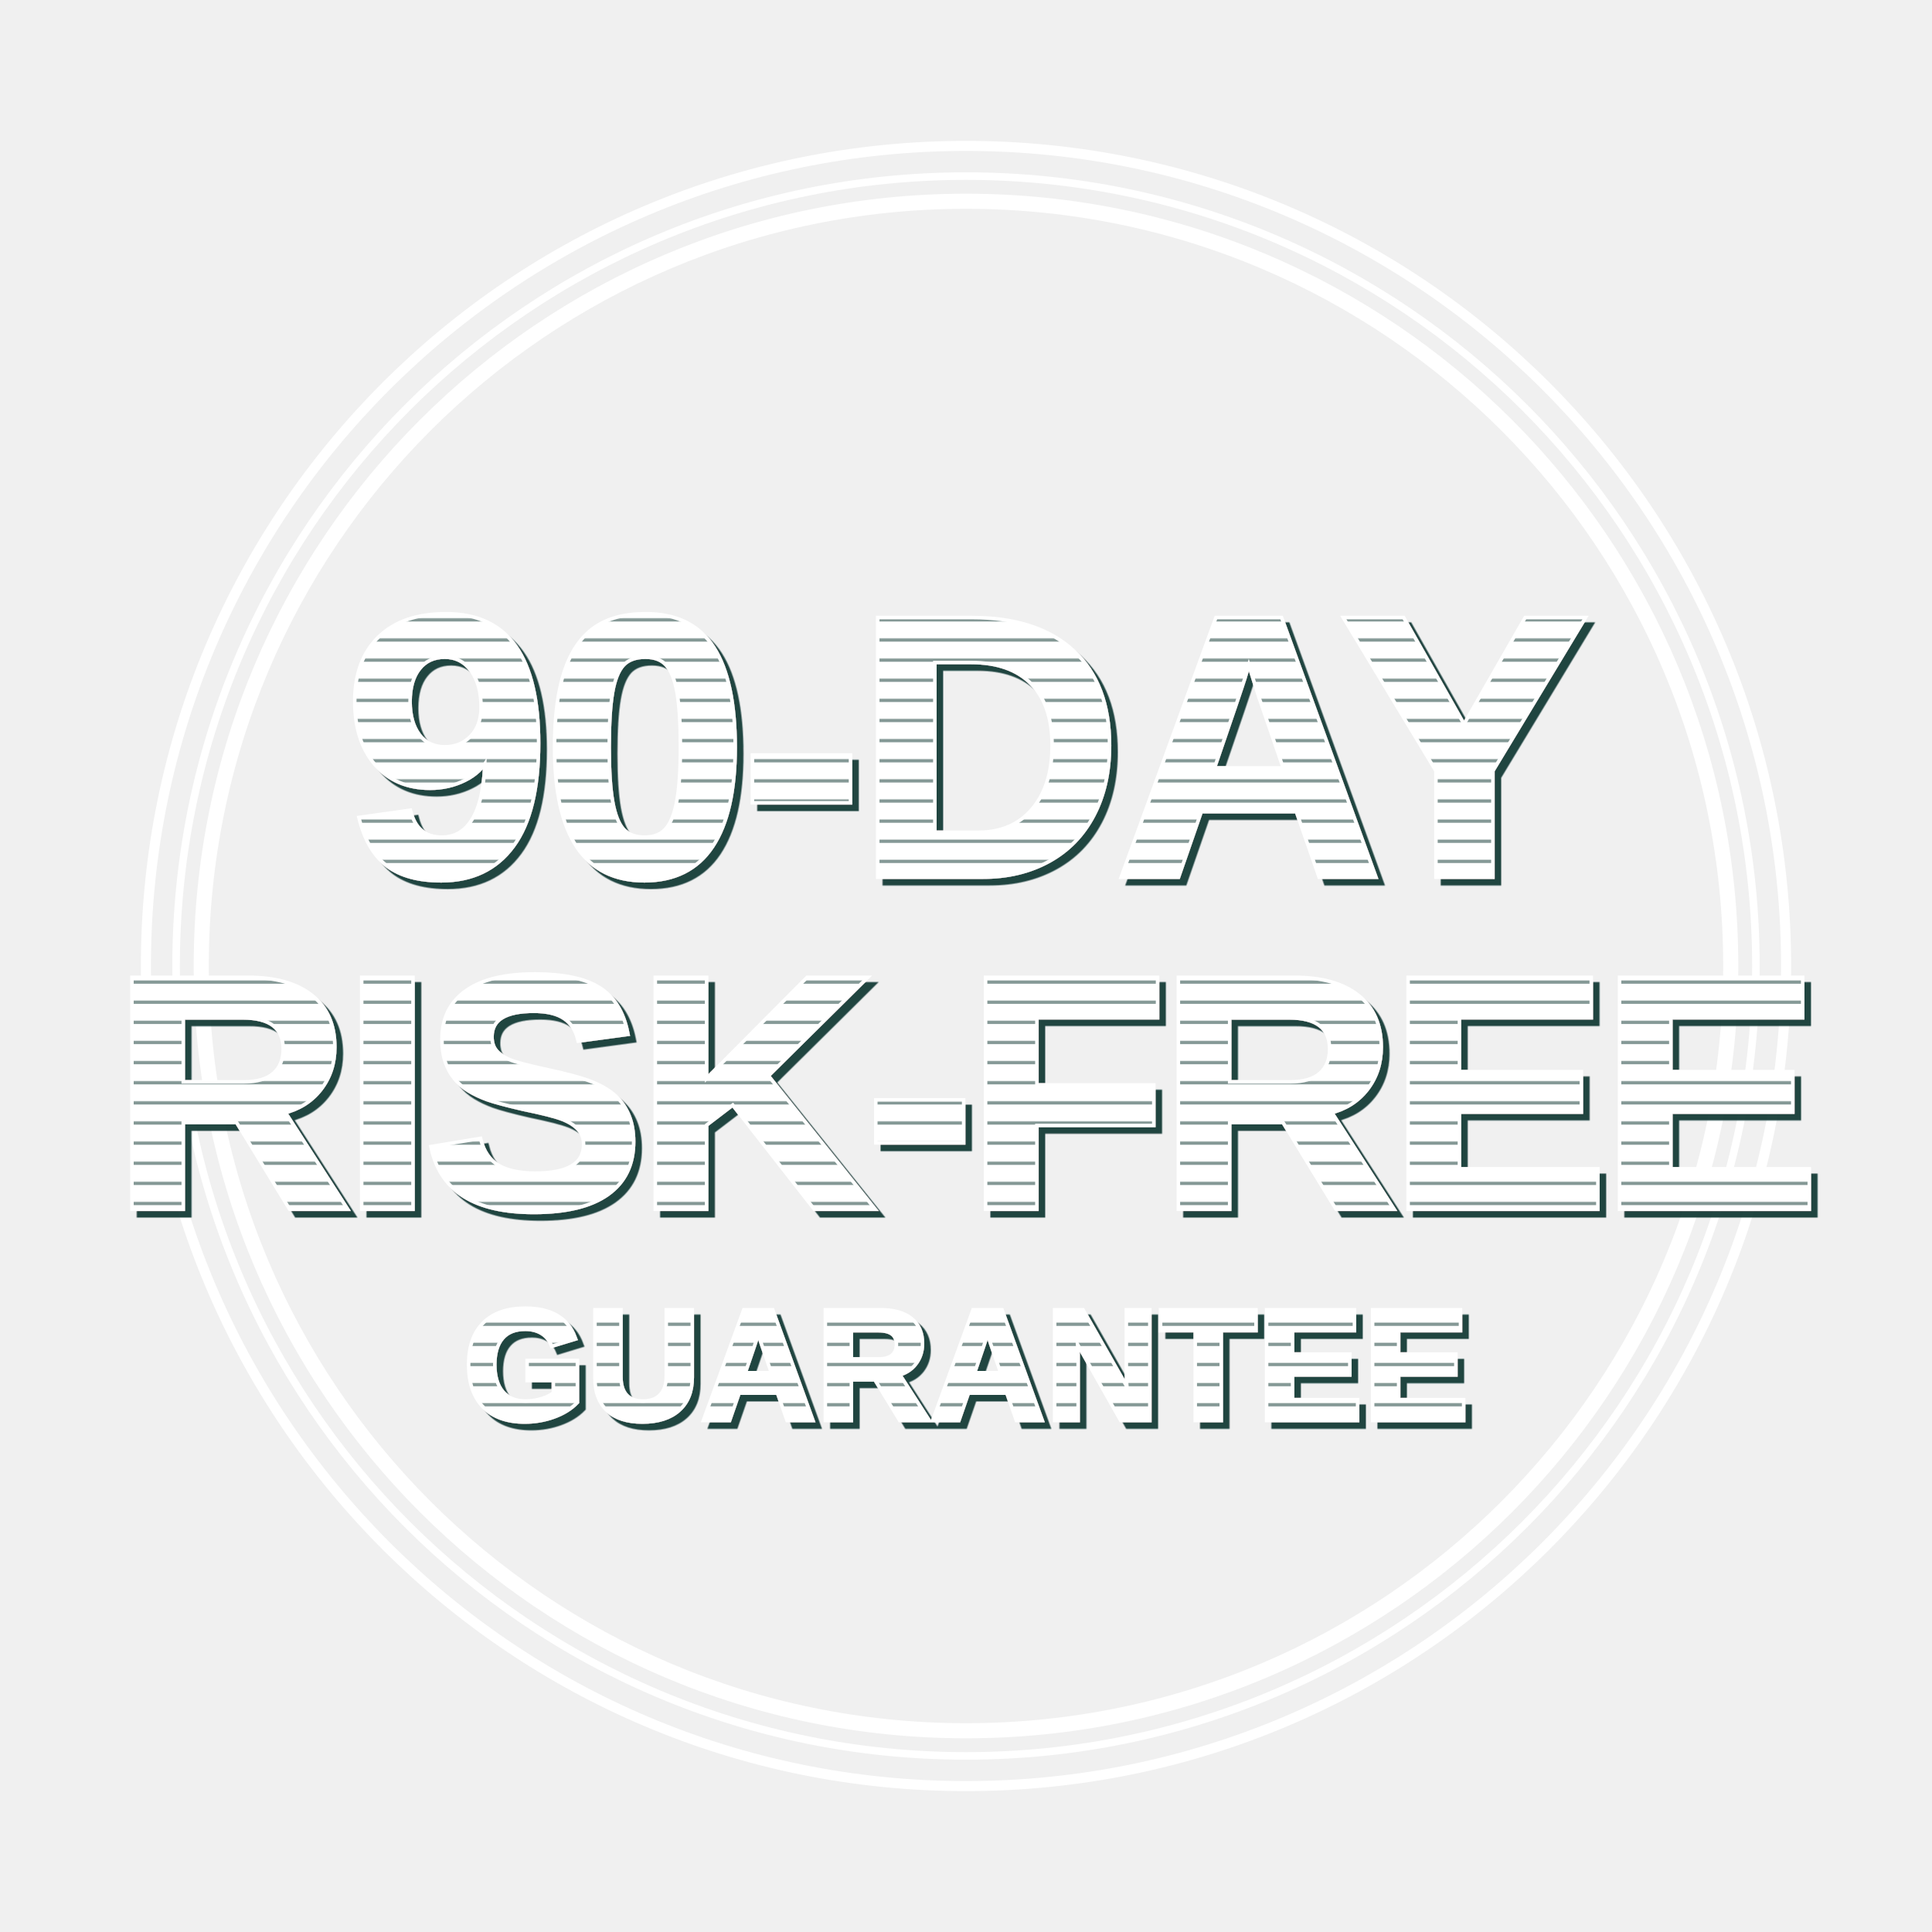
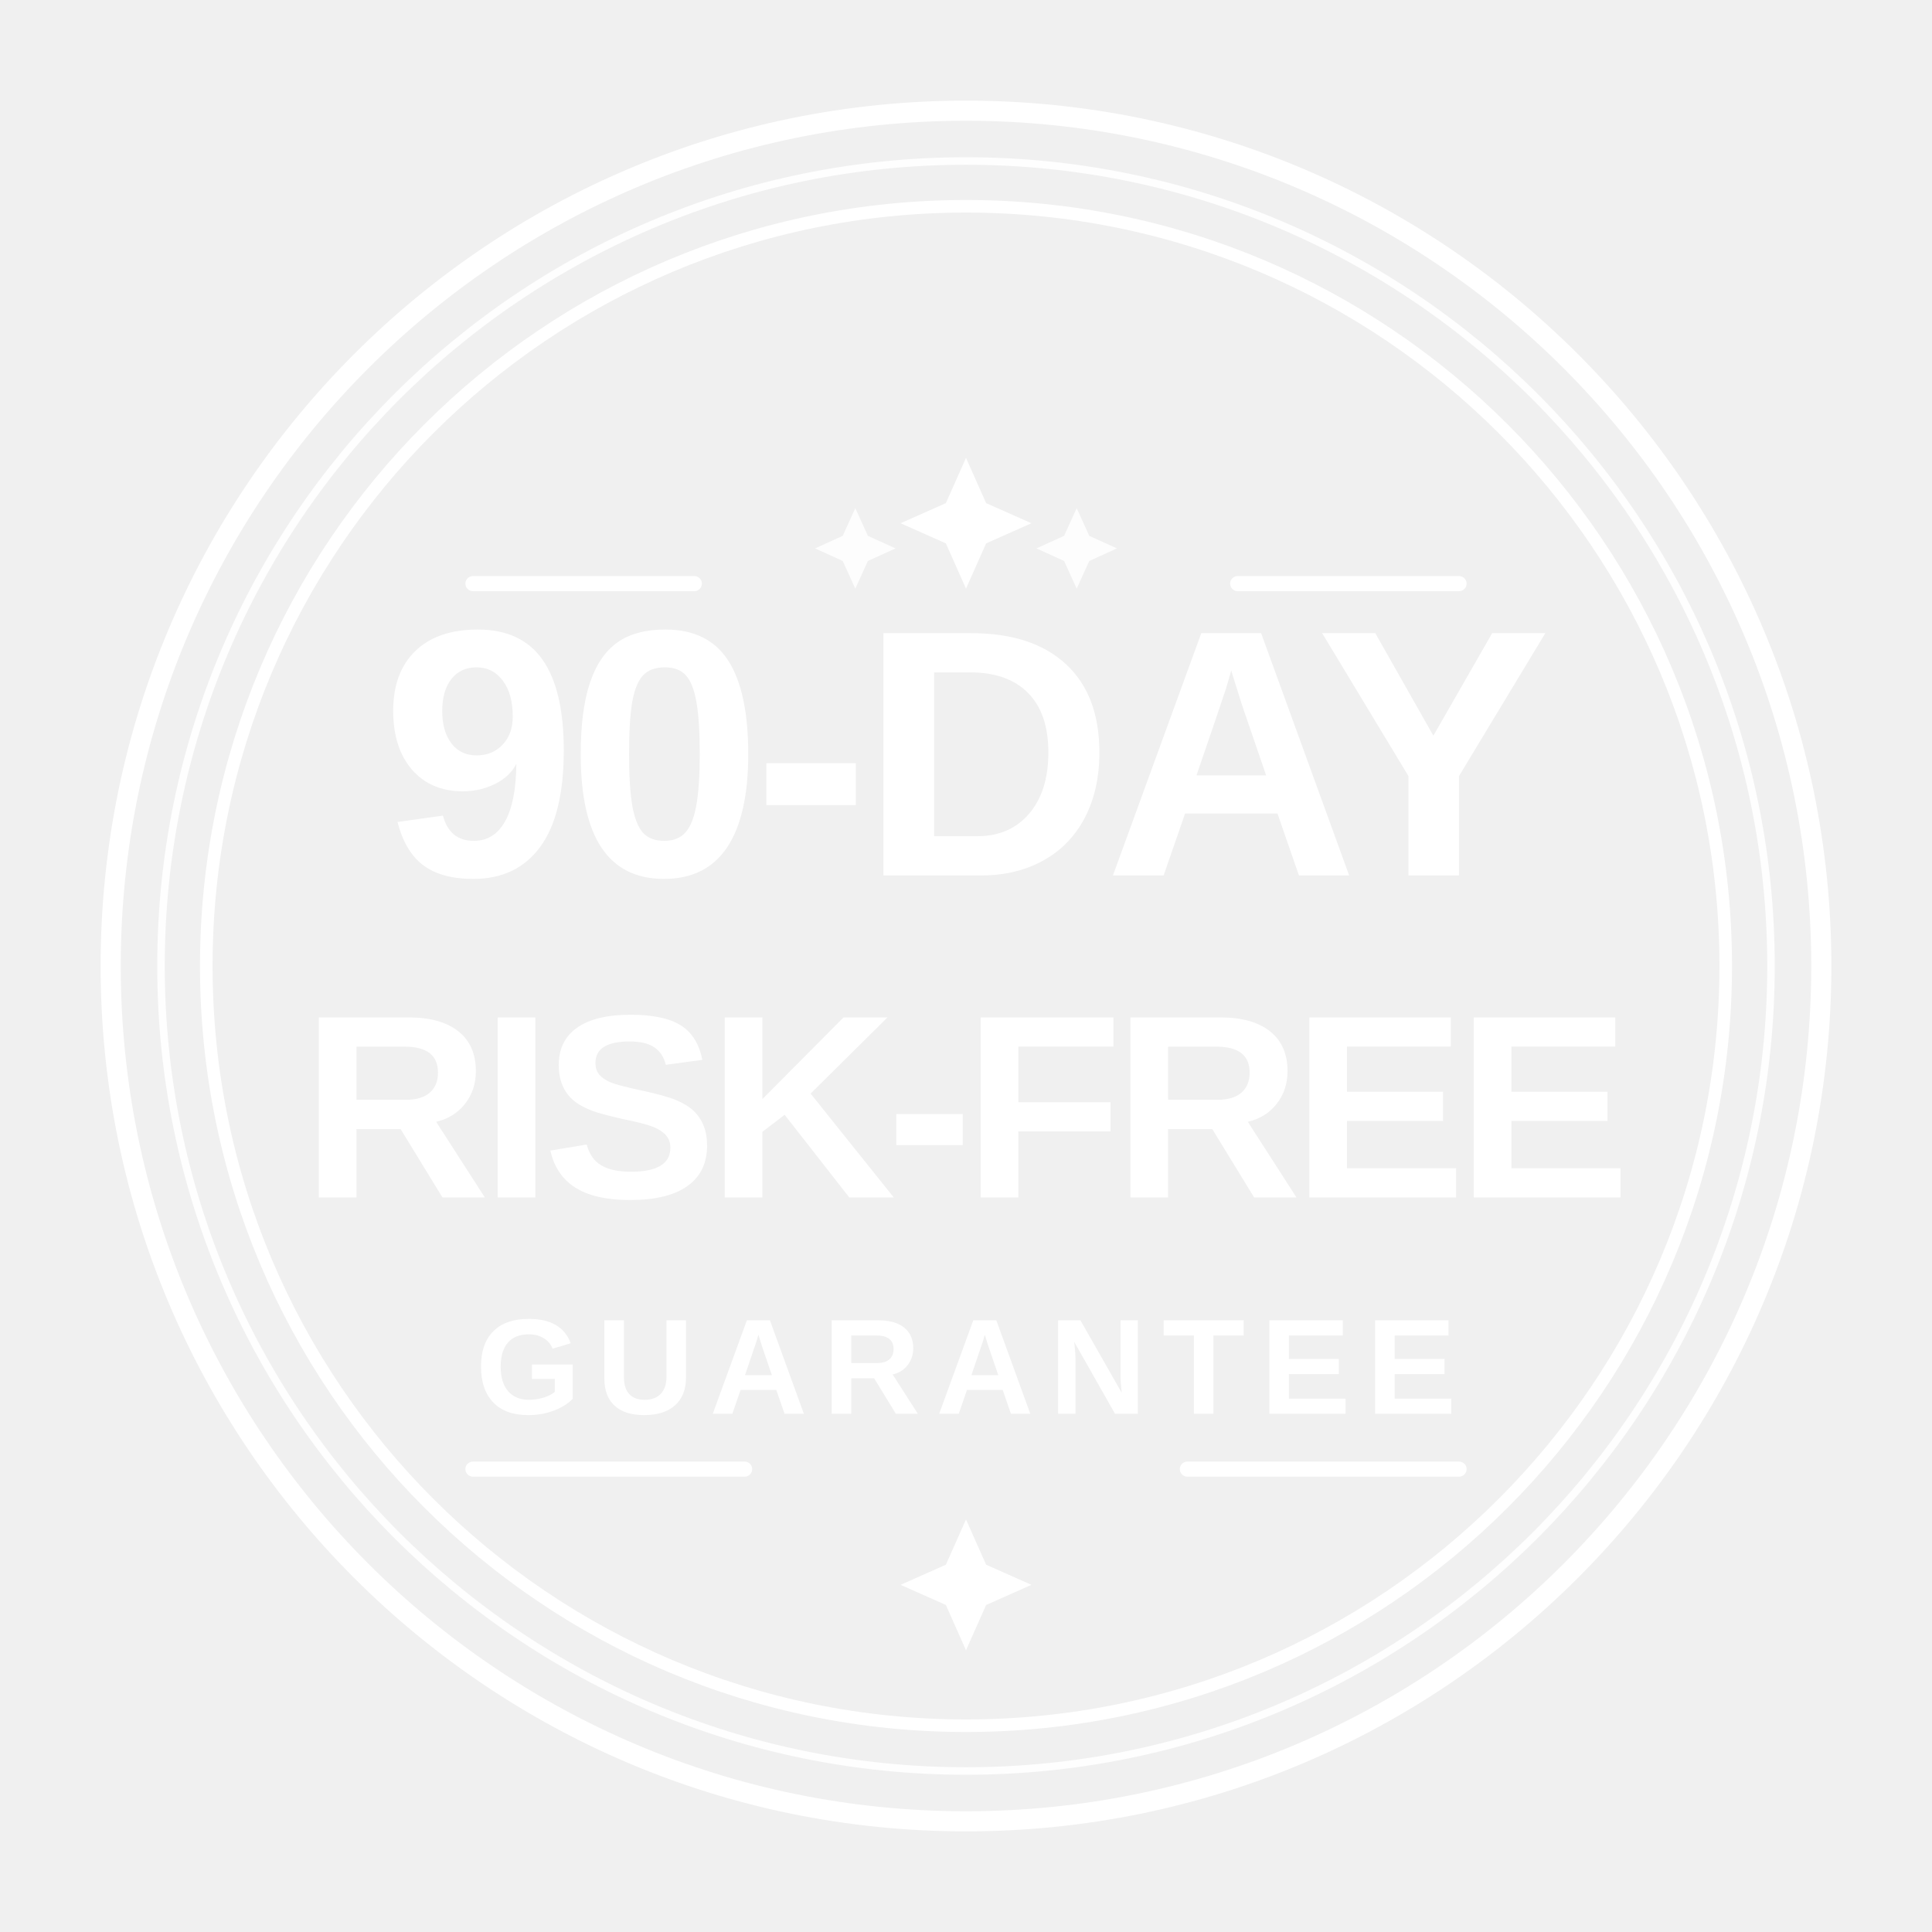
<svg xmlns="http://www.w3.org/2000/svg" width="384" height="384" viewBox="0 0 384 384" role="img" aria-labelledby="title desc">
-   <defs>
-     <pattern id="engraving" width="4" height="4" patternUnits="userSpaceOnUse">
-       <rect width="4" height="4" fill="#fff" />
-       <path d="M0 3.2H4" stroke="#173d38" stroke-width="0.65" opacity="0.52" />
-     </pattern>
-     <filter id="edge" x="-10%" y="-10%" width="120%" height="120%">
-       <feDropShadow dx="1.3" dy="1.3" stdDeviation="0" flood-color="#173d38" flood-opacity="0.95" />
-     </filter>
-   </defs>
-   <g fill="none" stroke="#fff" stroke-linecap="round">
-     <circle cx="192" cy="192" r="163" stroke-width="2" />
-     <circle cx="192" cy="192" r="157" stroke-width="1.5" />
-     <circle cx="192" cy="192" r="152" stroke-width="3" />
+   <g fill="none" stroke="#fff">
+     <circle cx="192" cy="192" r="170" stroke-width="4" />
+     <circle cx="192" cy="192" r="160" stroke-width="1.5" opacity=".9" />
+     <circle cx="192" cy="192" r="151" stroke-width="2.5" />
+     <path d="M94 116h44M246 116h44M94 292h54M236 292h54" stroke-width="3" stroke-linecap="round" />
  </g>
-   <g fill="url(#engraving)" stroke="#fff" stroke-width="1.4" paint-order="stroke fill" text-anchor="middle" filter="url(#edge)" font-family="Impact, 'Arial Narrow', Arial, sans-serif" font-weight="900">
-     <text x="192" y="174" font-size="74" letter-spacing="-1.8">90-DAY</text>
-     <text x="192" y="240" font-size="66" letter-spacing="-2">RISK-FREE</text>
-     <text x="192" y="282" font-size="31" letter-spacing="0.4">GUARANTEE</text>
+   <g fill="#fff" text-anchor="middle" font-family="Arial Black, Arial, sans-serif" font-weight="900">
+     <text x="192" y="174" font-size="70" letter-spacing="-2">90-DAY</text>
+     <text x="192" y="238" font-size="52" letter-spacing="-2">RISK-FREE</text>
+     <text x="192" y="281" font-size="27" letter-spacing="3">GUARANTEE</text>
+   </g>
+   <g fill="#fff" aria-hidden="true">
+     <path d="M192 91l4 9 9 4-9 4-4 9-4-9-9-4 9-4 4-9z" />
+     <path d="M170 101l2.5 5.5 5.5 2.5-5.5 2.5-2.5 5.5-2.5-5.5-5.5-2.5 5.5-2.5 2.5-5.5z" opacity=".85" />
+     <path d="M214 101l2.5 5.5 5.5 2.5-5.5 2.5-2.5 5.5-2.5-5.5-5.5-2.5 5.5-2.5 2.5-5.5z" opacity=".85" />
+     <path d="M192 302l4 9 9 4-9 4-4 9-4-9-9-4 9-4 4-9z" />
  </g>
</svg>
